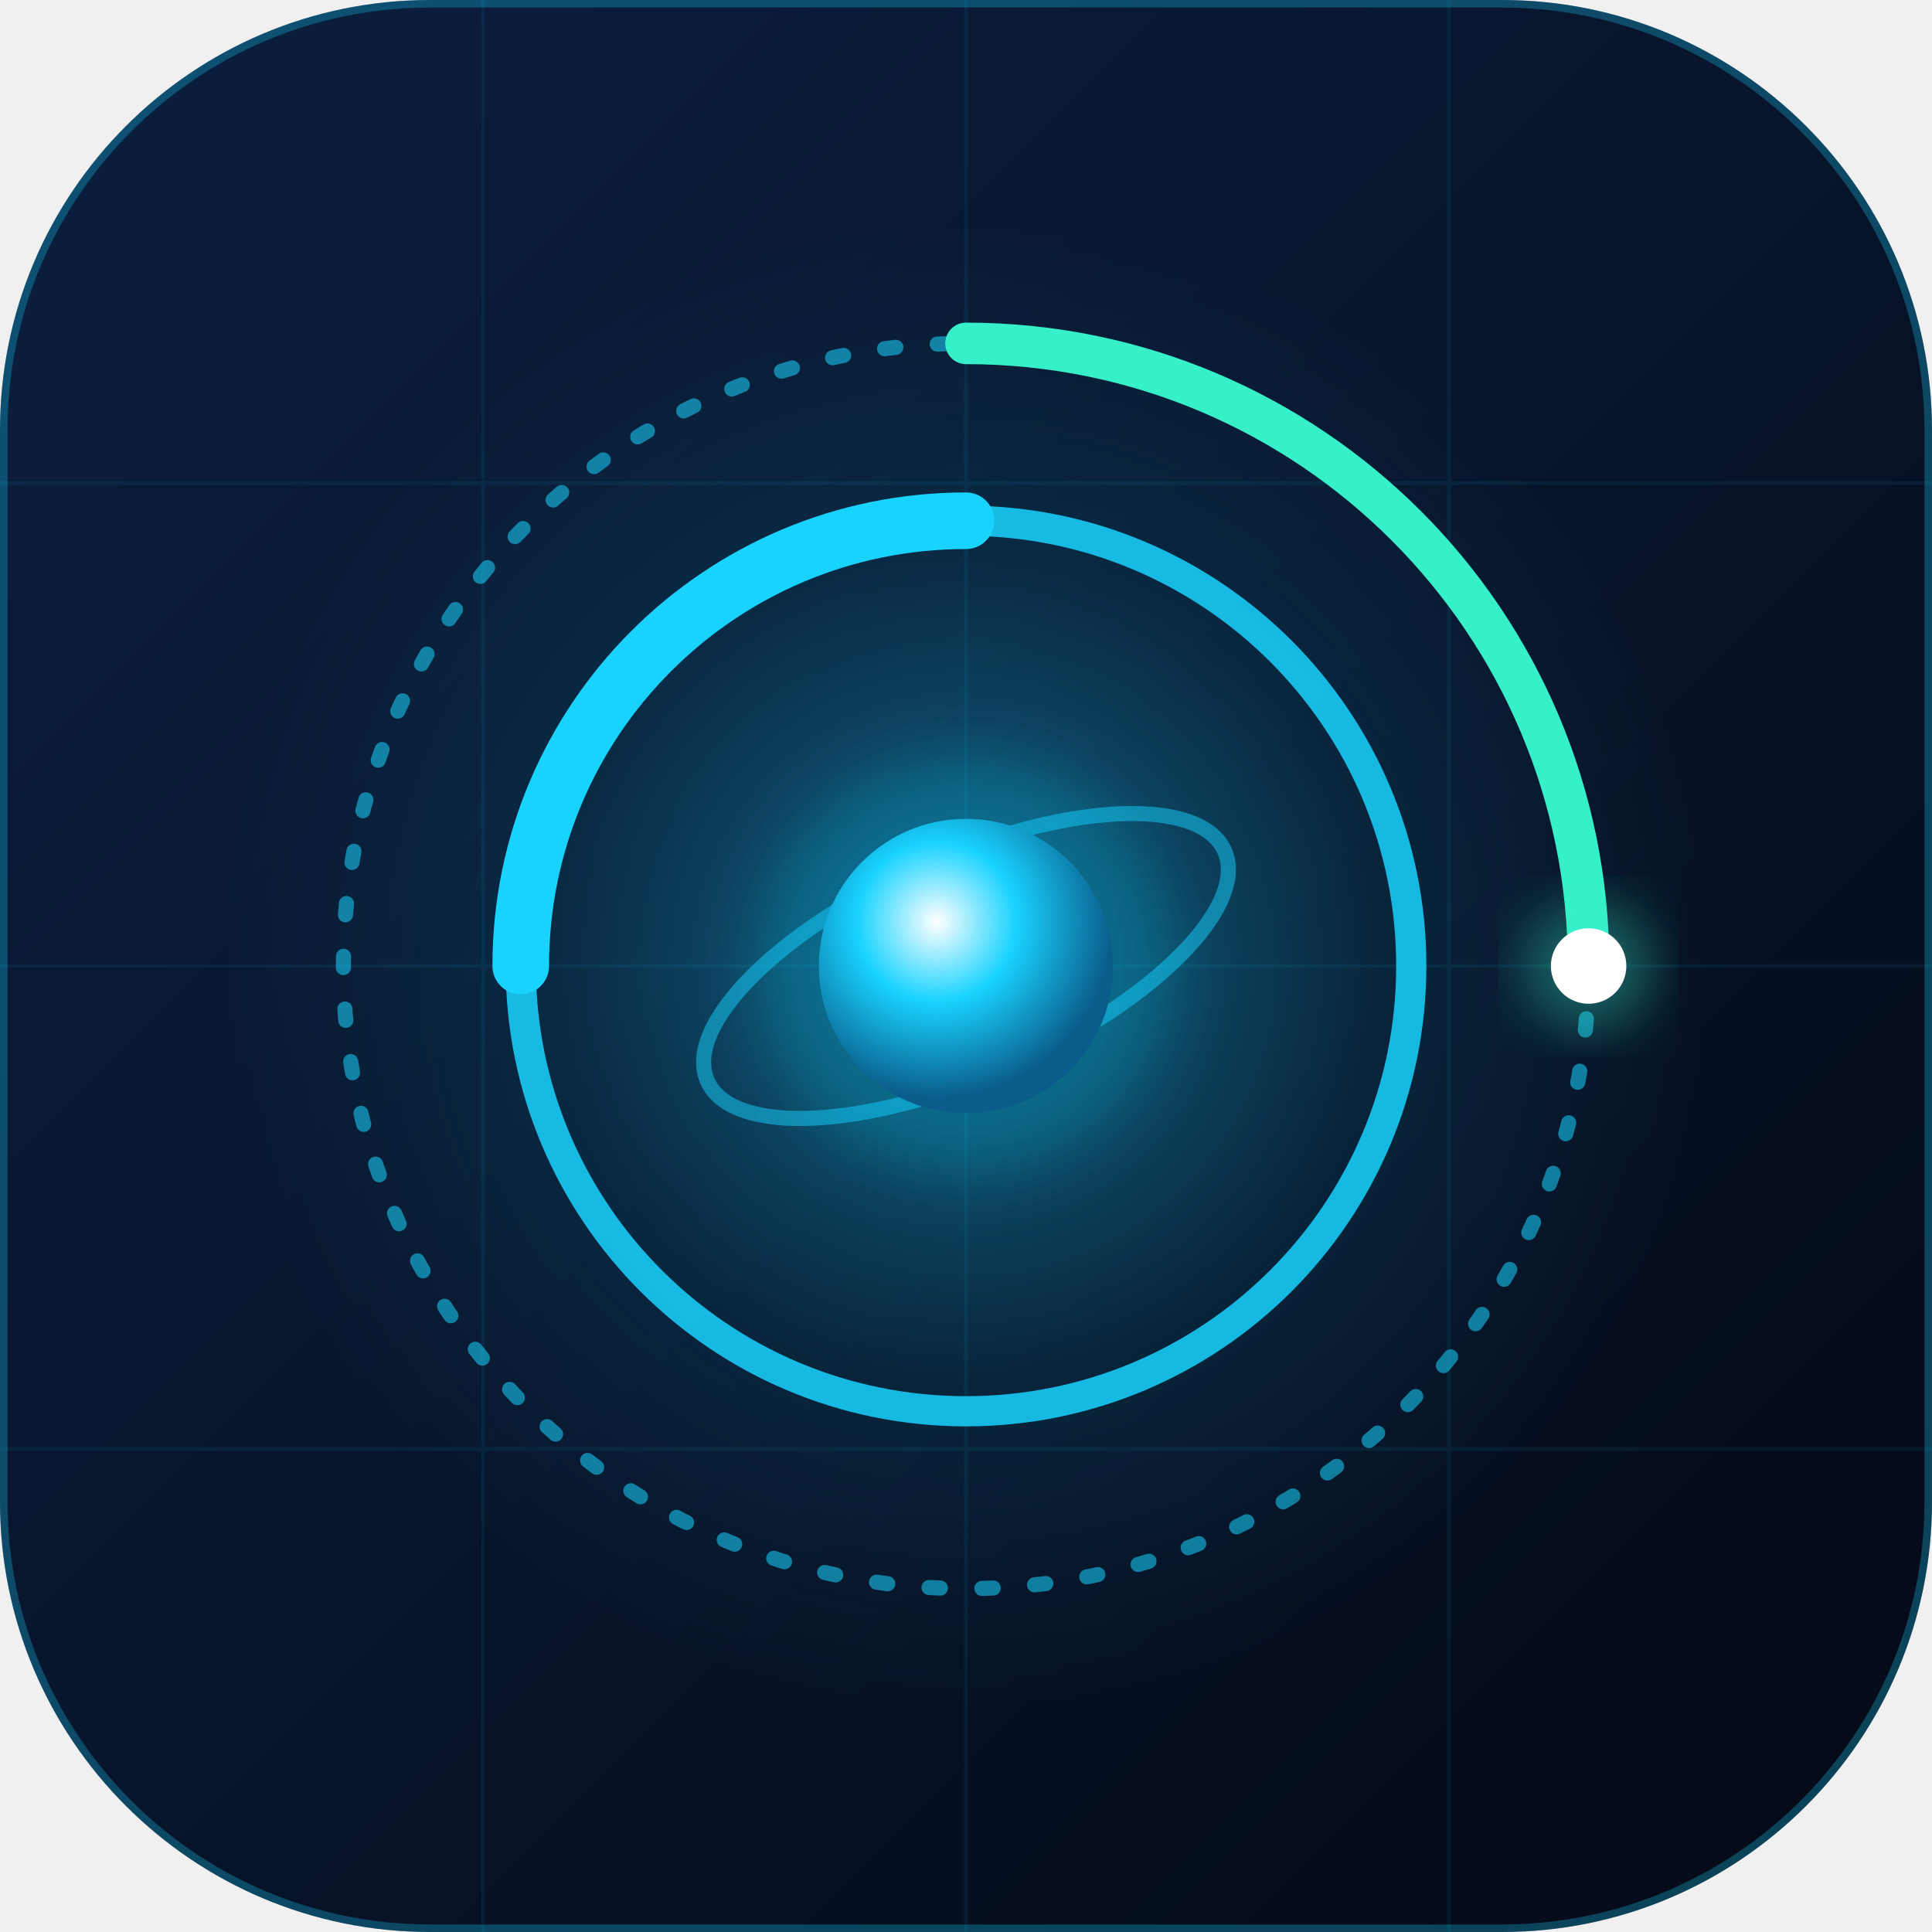
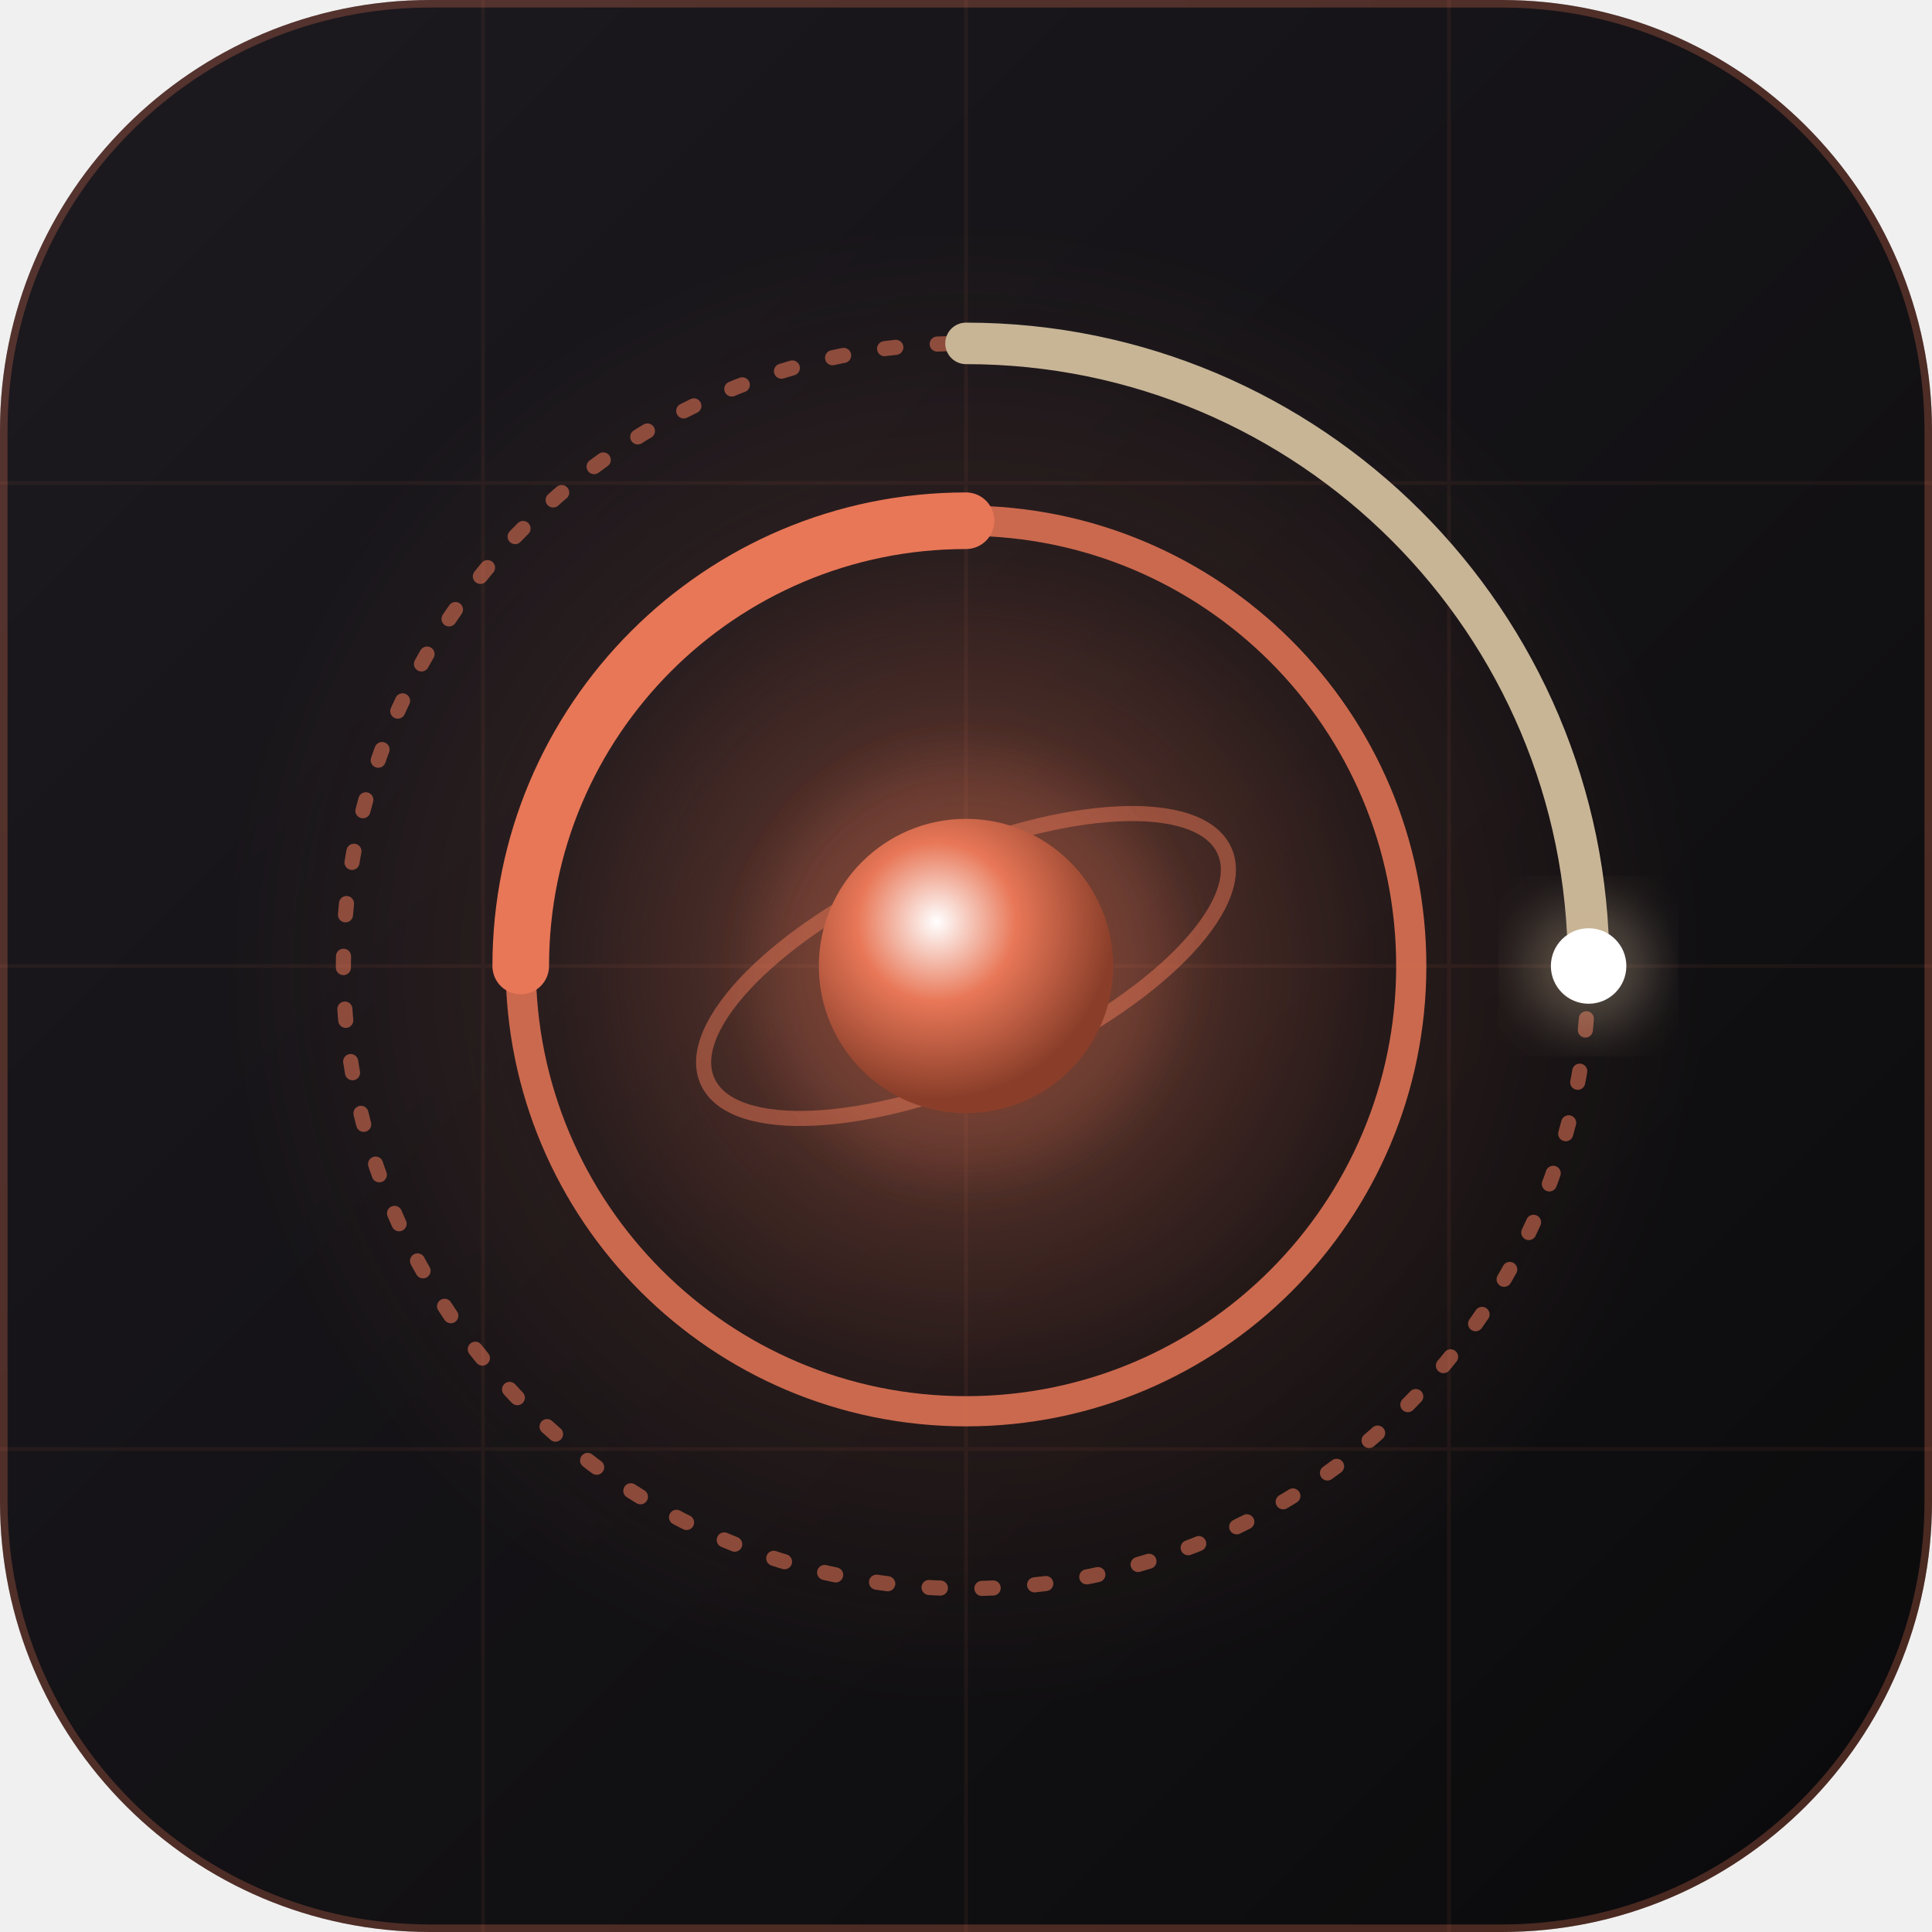
<svg xmlns="http://www.w3.org/2000/svg" viewBox="0 0 1024 1024" width="1024" height="1024">
  <defs>
    <linearGradient id="tile" x1="0" y1="0" x2="1" y2="1">
-       <stop offset="0" stop-color="#0b1f3f" />
-       <stop offset="1" stop-color="#040916" />
+       <stop offset="0" stop-color="#1d1a20" />
+       <stop offset="1" stop-color="#0a0a0b" />
    </linearGradient>
    <radialGradient id="glow" cx="50%" cy="50%" r="50%">
-       <stop offset="0" stop-color="#19d3ff" stop-opacity=".45" />
-       <stop offset=".55" stop-color="#19d3ff" stop-opacity=".10" />
-       <stop offset="1" stop-color="#19d3ff" stop-opacity="0" />
+       <stop offset="0" stop-color="#e87757" stop-opacity=".45" />
+       <stop offset=".55" stop-color="#e87757" stop-opacity=".10" />
+       <stop offset="1" stop-color="#e87757" stop-opacity="0" />
    </radialGradient>
    <radialGradient id="node" cx="40%" cy="35%" r="60%">
      <stop offset="0" stop-color="#ffffff" />
-       <stop offset=".45" stop-color="#19d3ff" />
-       <stop offset="1" stop-color="#0a5c8a" />
+       <stop offset=".45" stop-color="#e87757" />
+       <stop offset="1" stop-color="#8a3e2a" />
    </radialGradient>
    <filter id="soft" x="-20%" y="-20%" width="140%" height="140%">
      <feGaussianBlur stdDeviation="14" />
    </filter>
  </defs>
  <rect width="1024" height="1024" rx="228" fill="url(#tile)" />
-   <rect x="2" y="2" width="1020" height="1020" rx="226" fill="none" stroke="#19d3ff" stroke-opacity=".28" stroke-width="4" />
+   <rect x="2" y="2" width="1020" height="1020" rx="226" fill="none" stroke="#e87757" stroke-opacity=".28" stroke-width="4" />
  <circle cx="512" cy="512" r="400" fill="url(#glow)" />
-   <g stroke="#19d3ff" stroke-opacity=".07" stroke-width="2">
+   <g stroke="#e87757" stroke-opacity=".07" stroke-width="2">
    <path d="M0 256H1024M0 512H1024M0 768H1024M256 0V1024M512 0V1024M768 0V1024" />
  </g>
-   <circle cx="512" cy="512" r="330" fill="none" stroke="#19d3ff" stroke-opacity=".55" stroke-width="8" stroke-dasharray="6 22" stroke-linecap="round" />
-   <path d="M512 182 A330 330 0 0 1 842 512" fill="none" stroke="#35f0c8" stroke-width="22" stroke-linecap="round" />
-   <circle cx="512" cy="512" r="236" fill="none" stroke="#19d3ff" stroke-opacity=".85" stroke-width="16" />
-   <path d="M276 512 A236 236 0 0 1 512 276" fill="none" stroke="#19d3ff" stroke-width="30" stroke-linecap="round" />
-   <ellipse cx="512" cy="512" rx="150" ry="58" fill="none" stroke="#19d3ff" stroke-opacity=".5" stroke-width="8" transform="rotate(-24 512 512)" />
-   <circle cx="512" cy="512" r="110" fill="#19d3ff" fill-opacity=".18" filter="url(#soft)" />
+   <circle cx="512" cy="512" r="330" fill="none" stroke="#e87757" stroke-opacity=".55" stroke-width="8" stroke-dasharray="6 22" stroke-linecap="round" />
+   <path d="M512 182 A330 330 0 0 1 842 512" fill="none" stroke="#c8b596" stroke-width="22" stroke-linecap="round" />
+   <circle cx="512" cy="512" r="236" fill="none" stroke="#e87757" stroke-opacity=".85" stroke-width="16" />
+   <path d="M276 512 A236 236 0 0 1 512 276" fill="none" stroke="#e87757" stroke-width="30" stroke-linecap="round" />
+   <ellipse cx="512" cy="512" rx="150" ry="58" fill="none" stroke="#e87757" stroke-opacity=".5" stroke-width="8" transform="rotate(-24 512 512)" />
+   <circle cx="512" cy="512" r="110" fill="#e87757" fill-opacity=".18" filter="url(#soft)" />
  <circle cx="512" cy="512" r="78" fill="url(#node)" />
-   <circle cx="842" cy="512" r="34" fill="#35f0c8" fill-opacity=".35" filter="url(#soft)" />
+   <circle cx="842" cy="512" r="34" fill="#c8b596" fill-opacity=".35" filter="url(#soft)" />
  <circle cx="842" cy="512" r="20" fill="#ffffff" />
</svg>
